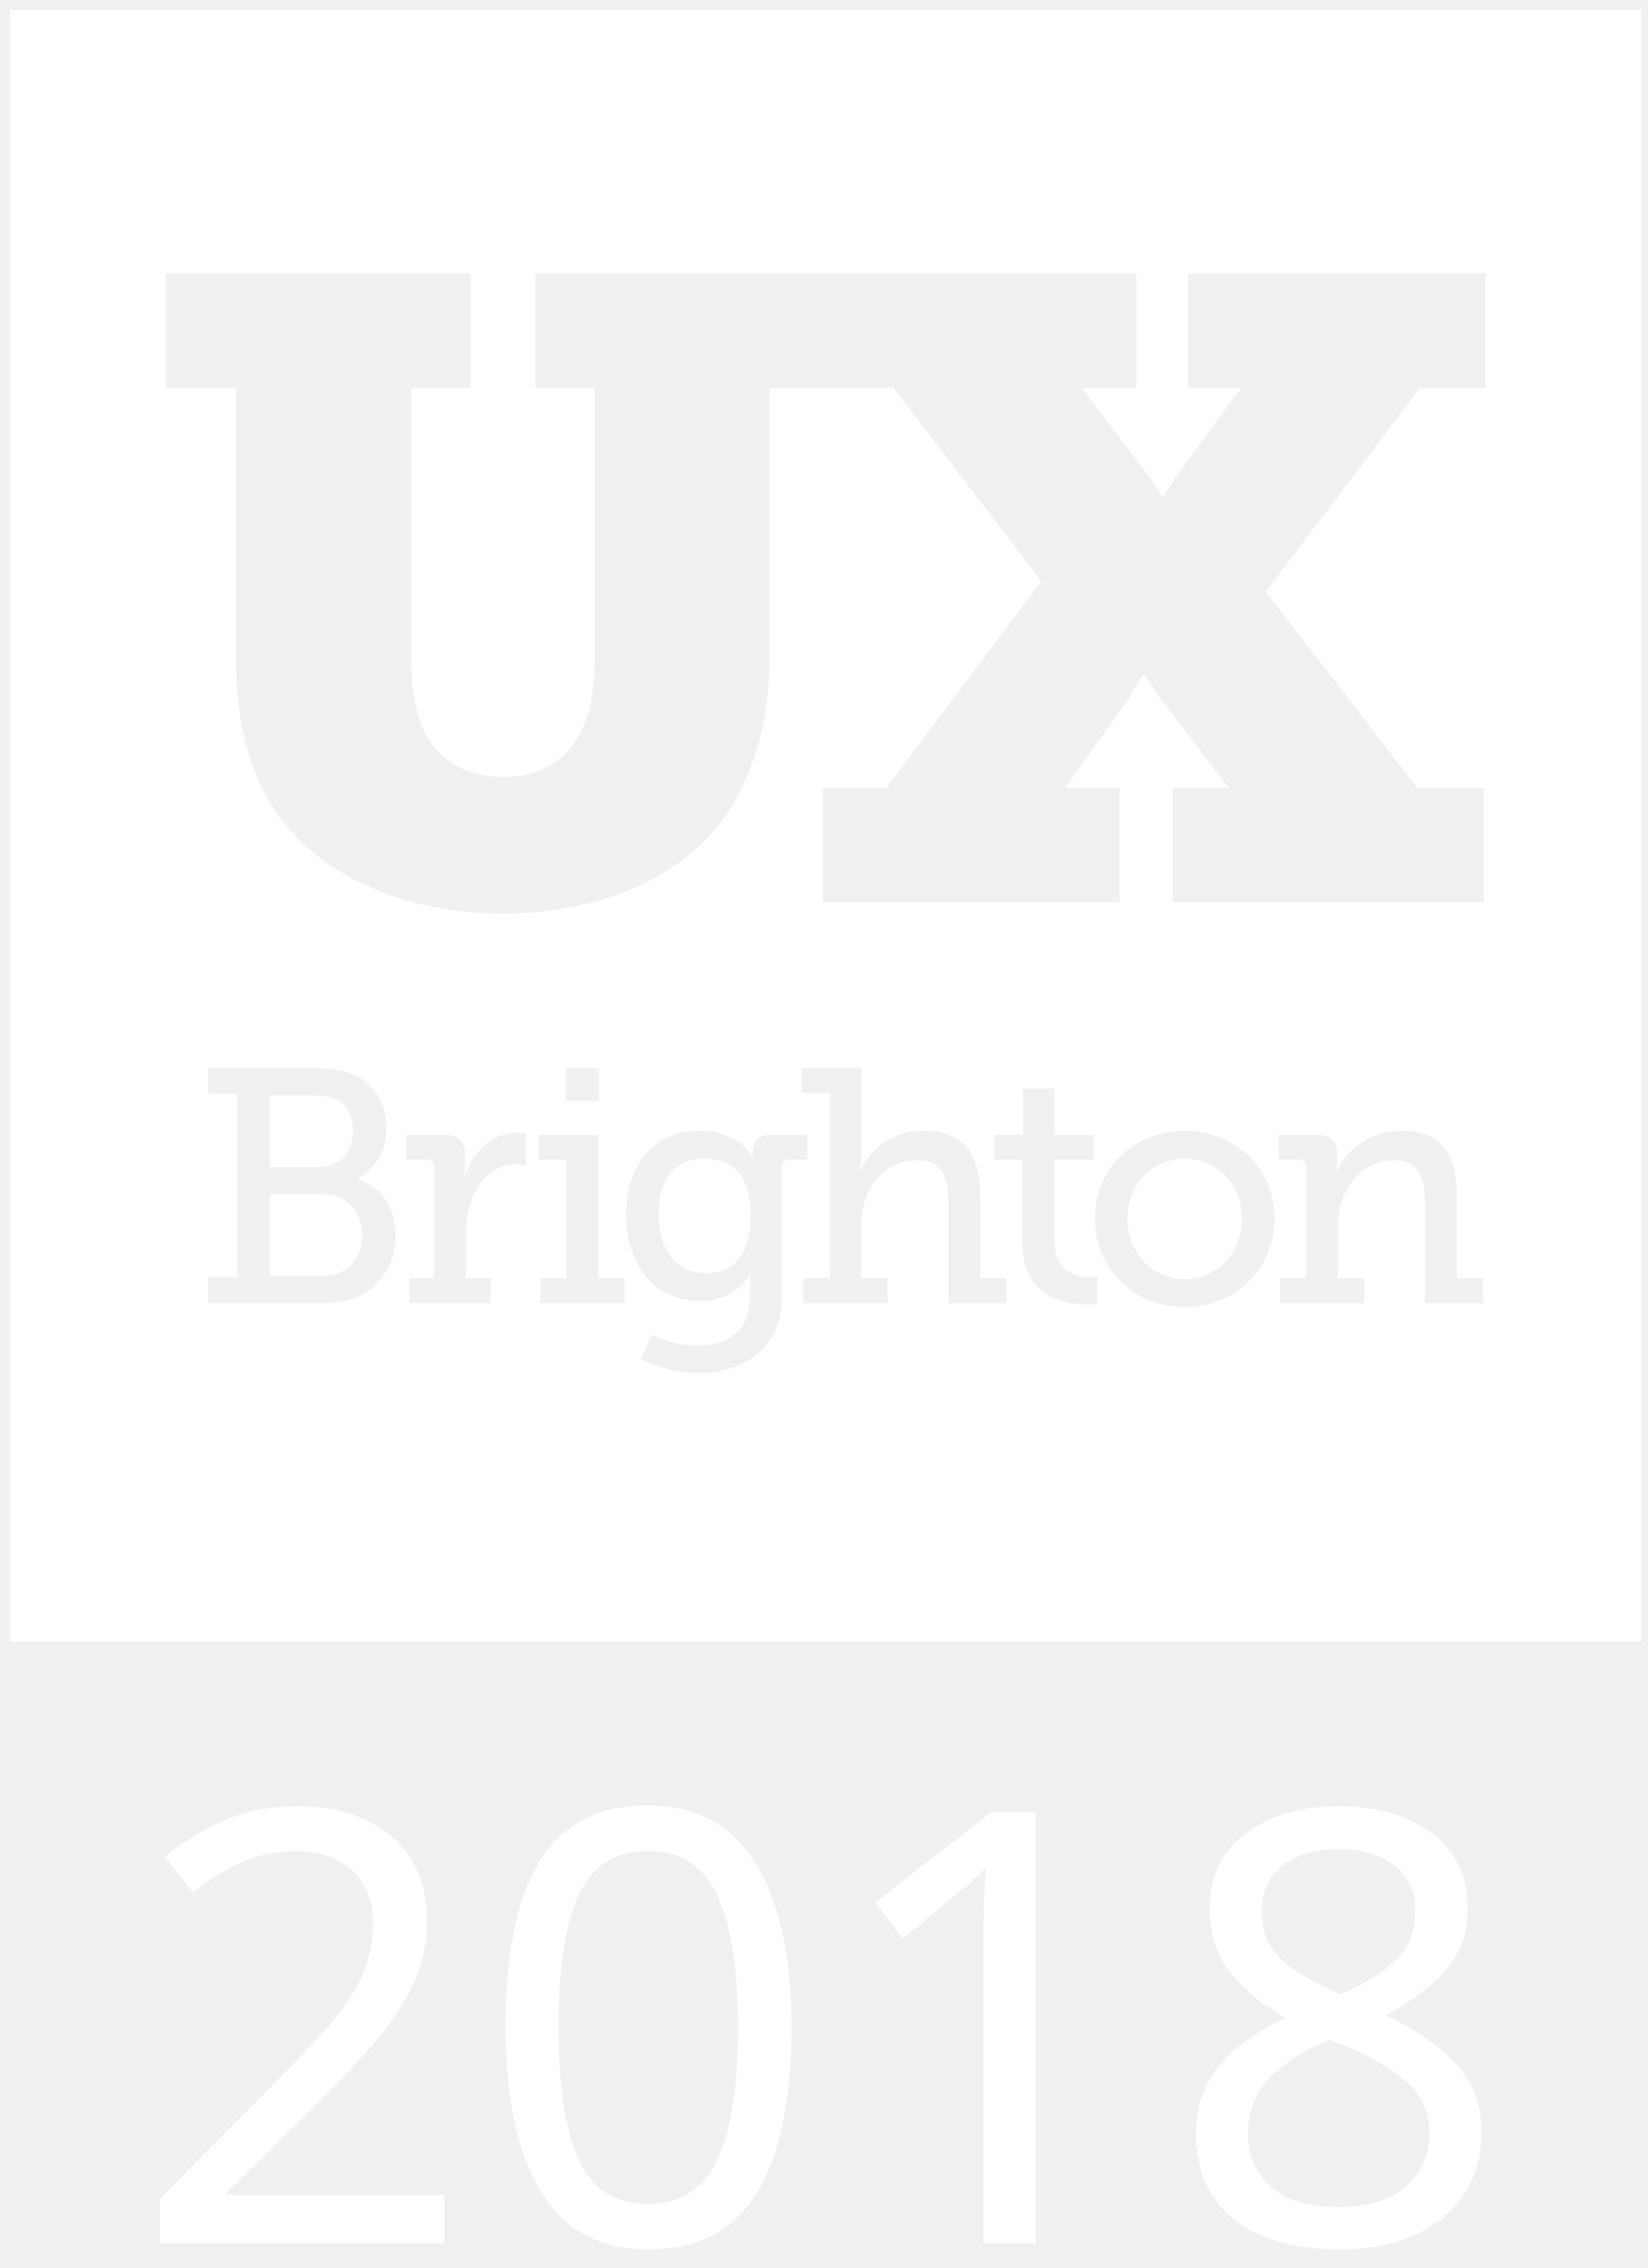
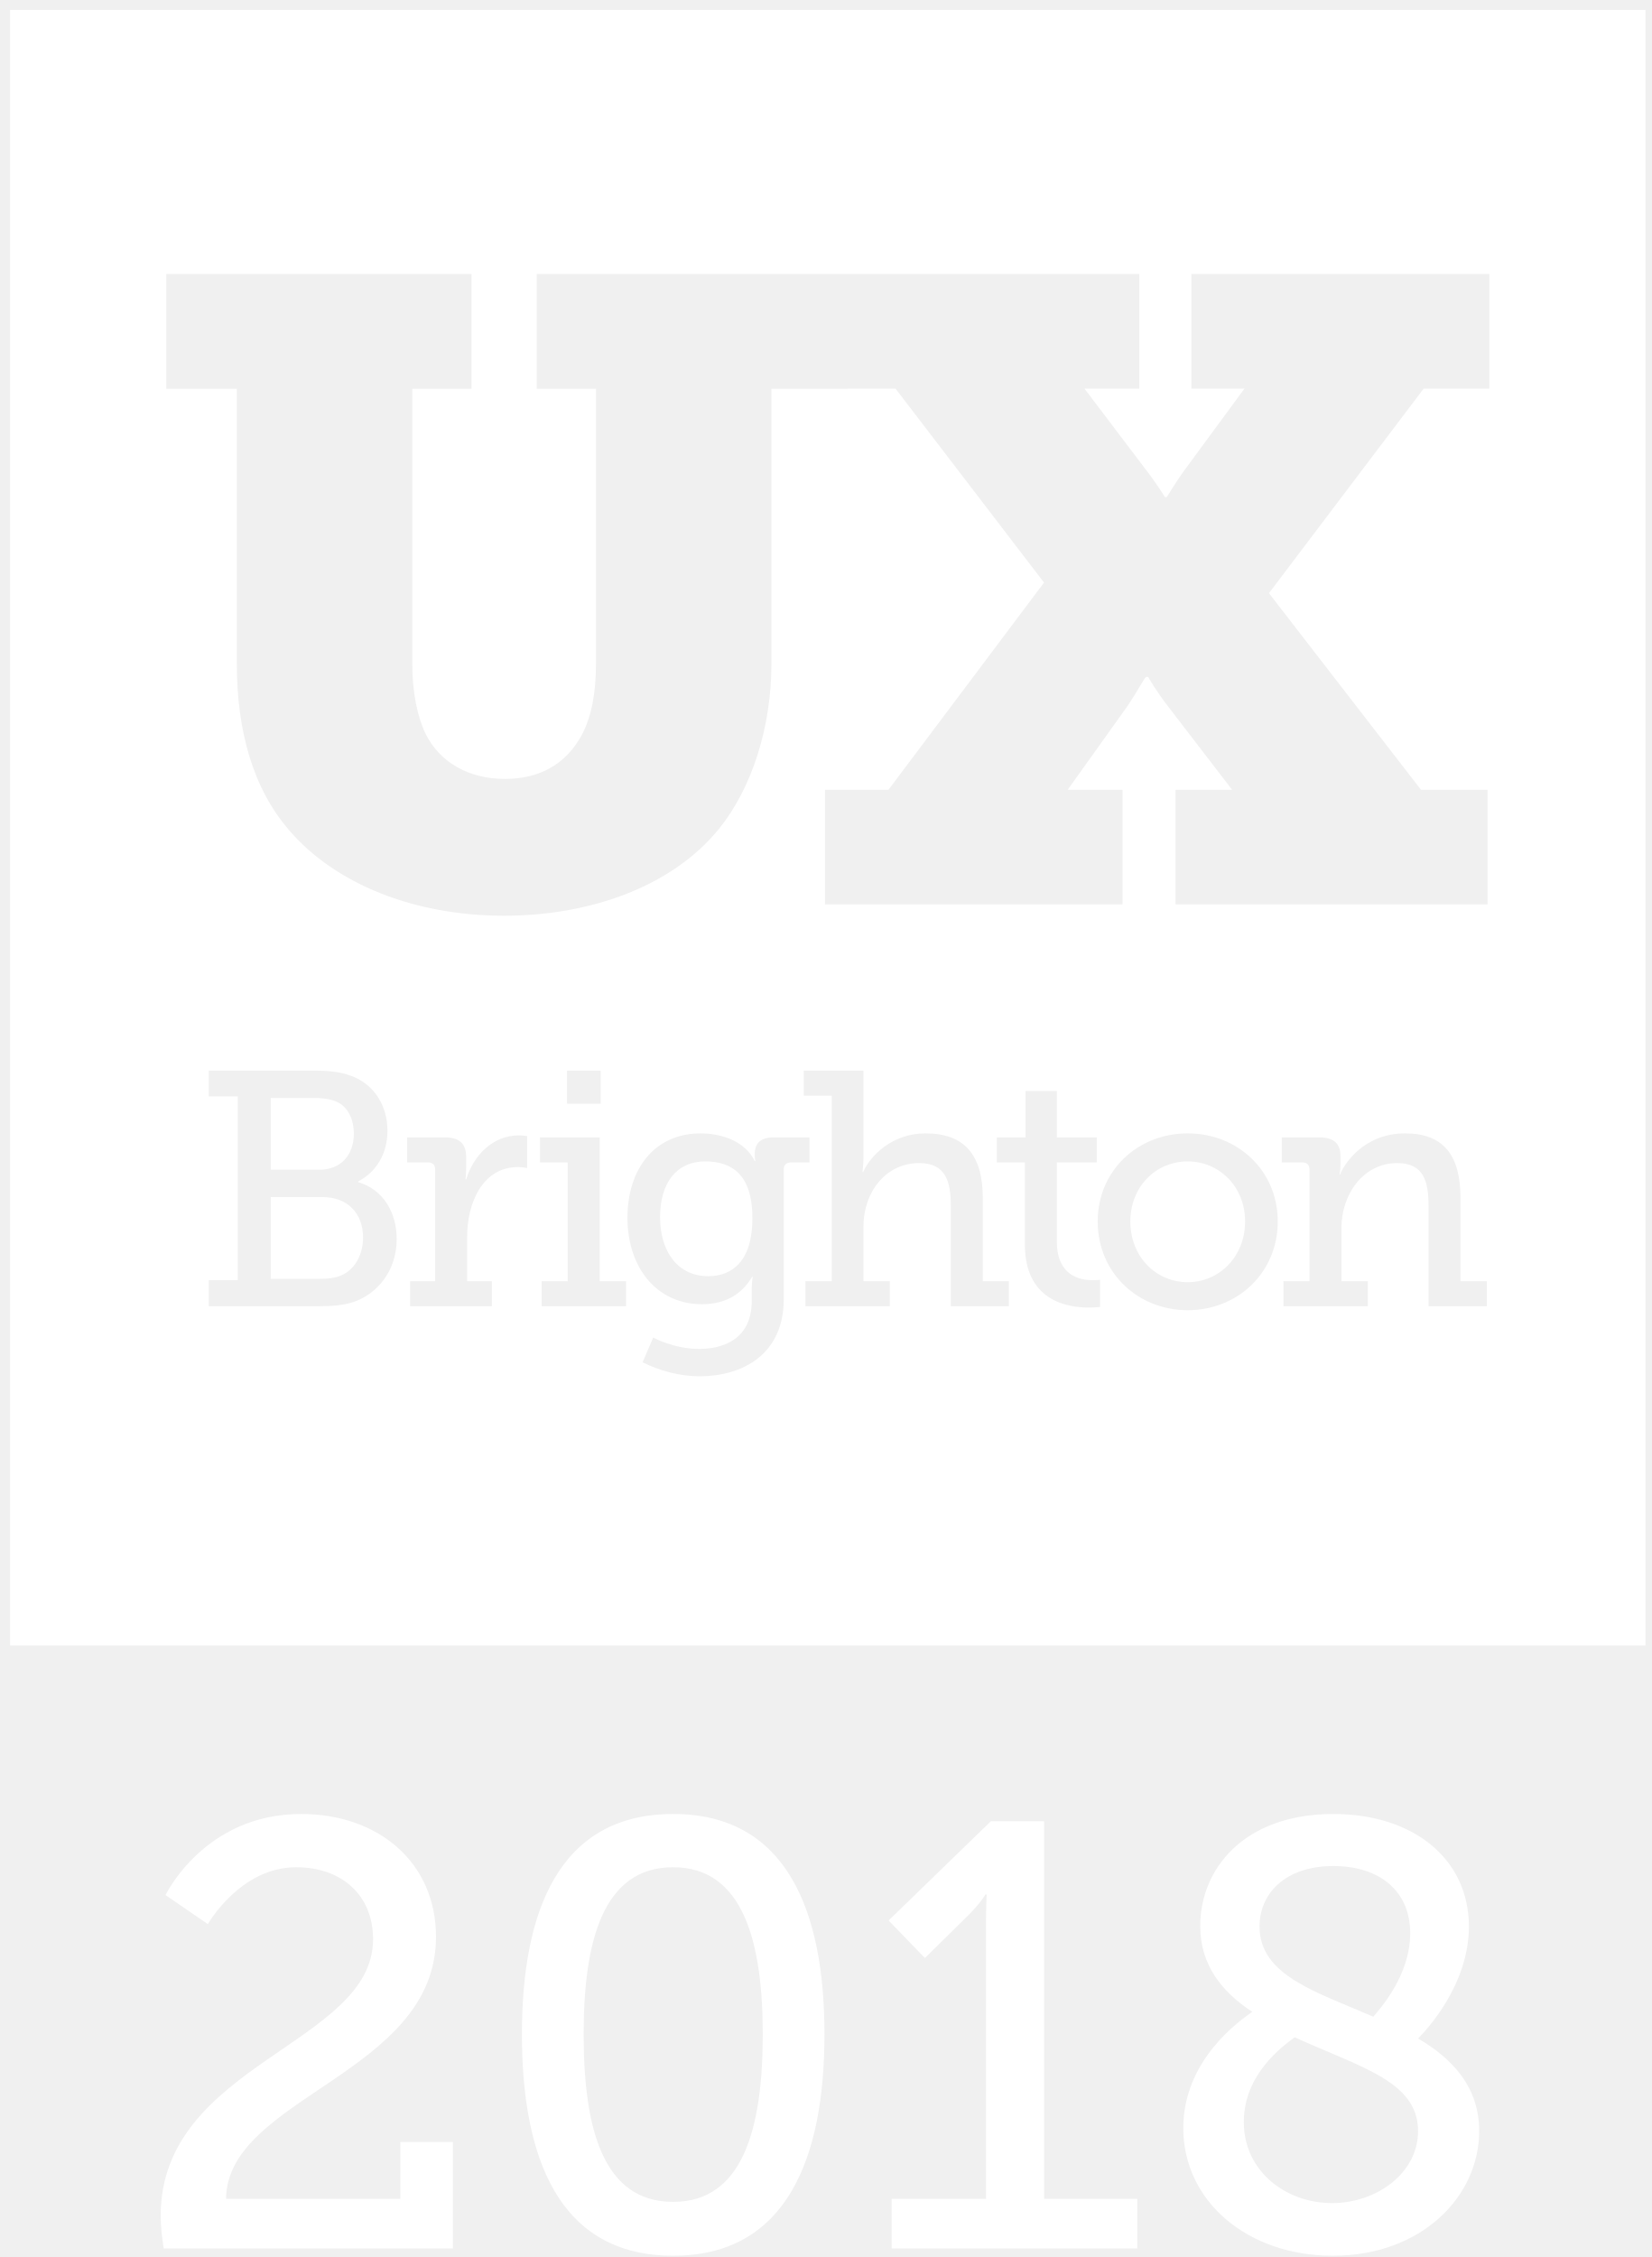
- <svg xmlns="http://www.w3.org/2000/svg" width="101px" height="139px" viewBox="0 0 101 139" version="1.1">
+ <svg xmlns="http://www.w3.org/2000/svg" width="101px" height="138px" viewBox="0 0 101 138" version="1.1">
  <defs />
-   <g id="Page-1" stroke="none" stroke-width="1" fill="none" fill-rule="evenodd">
-     <g id="The-grid" transform="translate(-941, -3048)" fill="#FFFFFF">
-       <g id="UX-Brighton-2018-logo-stacked-cutout-white" transform="translate(941.0125, 3047.637)">
-         <g id="Group-3">
-           <path d="M51.821,24.126 L54.748,24.126 L63.827,35.985 L54.316,48.652 L50.432,48.652 L50.432,55.659 L50.433,55.659 L68.625,55.659 L68.625,48.651 L65.274,48.651 L68.895,43.584 C69.599,42.559 69.976,41.751 70.084,41.751 L70.193,41.751 C70.193,41.751 70.678,42.613 71.435,43.584 L75.327,48.651 L71.868,48.651 L71.868,55.659 L90.951,55.659 L90.951,48.651 L86.877,48.651 L77.581,36.632 L87.039,24.126 L91.057,24.126 L91.057,17.118 L72.839,17.118 L72.839,24.126 L76.082,24.126 L72.514,28.977 C71.758,30.002 71.326,30.811 71.326,30.756 L71.218,30.756 C71.218,30.756 70.732,29.947 69.976,28.977 L66.301,24.126 L69.652,24.126 L69.652,17.118 L51.664,17.118 L32.806,17.118 L32.806,24.135 L36.429,24.135 L36.429,40.974 C36.429,42.753 36.158,44.157 35.569,45.291 C34.573,47.126 32.943,47.989 30.859,47.989 C28.64,47.989 26.874,46.963 26.014,45.235 C25.514,44.21 25.198,42.699 25.198,40.973 L25.198,24.135 L28.821,24.135 L28.821,17.118 L10.154,17.118 L10.154,24.135 L14.47,24.135 L14.47,40.973 C14.472,45.019 15.442,48.583 17.708,51.172 C20.512,54.411 25.313,56.354 30.815,56.354 C35.885,56.354 41.01,54.681 43.976,51.011 C45.971,48.529 47.158,44.803 47.158,40.973 L47.158,24.135 L51.821,24.135 L51.821,24.126 Z M0.606,0.972 L100.606,0.972 L100.606,100.972 L0.606,100.972 L0.606,0.972 Z M12.752,80.229 L19.486,80.229 C20.272,80.229 20.938,80.188 21.624,79.964 C23.095,79.454 24.244,78.026 24.244,76.128 C24.244,74.497 23.418,73.089 21.886,72.64 L21.886,72.599 C22.994,72.028 23.68,70.906 23.68,69.498 C23.68,67.948 22.853,66.765 21.725,66.255 C21.019,65.928 20.252,65.826 19.224,65.826 L12.752,65.826 L12.752,67.397 L14.526,67.397 L14.526,78.638 L12.752,78.638 L12.752,80.229 Z M16.543,71.885 L16.543,67.499 L19.224,67.499 C19.829,67.499 20.293,67.58 20.696,67.785 C21.301,68.132 21.624,68.846 21.624,69.682 C21.624,70.988 20.817,71.885 19.527,71.885 L16.543,71.885 Z M16.543,78.556 L16.543,73.558 L19.728,73.558 C21.22,73.558 22.188,74.537 22.188,76.026 C22.188,77.107 21.664,78.005 20.837,78.352 C20.454,78.515 19.97,78.555 19.567,78.555 L16.543,78.555 L16.543,78.556 Z M25.065,80.229 L30.065,80.229 L30.065,78.699 L28.553,78.699 L28.553,75.964 C28.553,73.946 29.481,71.722 31.658,71.722 C31.981,71.722 32.222,71.783 32.222,71.783 L32.222,69.825 C32.222,69.825 31.981,69.784 31.718,69.784 C30.146,69.784 28.956,70.967 28.492,72.476 L28.452,72.476 C28.452,72.476 28.492,72.171 28.492,71.763 L28.492,71.11 C28.492,70.273 28.069,69.906 27.182,69.906 L24.884,69.906 L24.884,71.436 L26.154,71.436 C26.436,71.436 26.597,71.579 26.597,71.885 L26.597,78.699 L25.065,78.699 L25.065,80.229 L25.065,80.229 Z M34.662,67.847 L36.718,67.847 L36.718,65.827 L34.662,65.827 L34.662,67.847 Z M33.109,80.229 L38.27,80.229 L38.27,78.699 L36.657,78.699 L36.657,69.906 L33.008,69.906 L33.008,71.437 L34.702,71.437 L34.702,78.699 L33.109,78.699 L33.109,80.229 L33.109,80.229 Z M49.236,80.229 L54.396,80.229 L54.396,78.699 L52.784,78.699 L52.784,75.394 C52.784,73.191 54.195,71.477 56.191,71.477 C57.824,71.477 58.126,72.62 58.126,74.068 L58.126,80.229 L61.675,80.229 L61.675,78.7 L60.083,78.7 L60.083,73.619 C60.083,70.988 58.974,69.661 56.575,69.661 C54.538,69.661 53.208,71.028 52.764,72.028 L52.724,72.028 C52.724,72.028 52.784,71.66 52.784,71.171 L52.784,65.826 L49.135,65.826 L49.135,67.356 L50.849,67.356 L50.849,78.699 L49.236,78.699 L49.236,80.229 Z M62.657,76.454 C62.657,79.902 65.258,80.31 66.548,80.31 C66.972,80.31 67.254,80.27 67.254,80.27 L67.254,78.618 C67.254,78.618 67.072,78.638 66.79,78.638 C66.024,78.638 64.612,78.372 64.612,76.27 L64.612,71.436 L67.051,71.436 L67.051,69.906 L64.612,69.906 L64.612,67.071 L62.696,67.071 L62.696,69.907 L60.942,69.907 L60.942,71.437 L62.656,71.437 L62.656,76.454 L62.657,76.454 Z M78.466,80.229 L83.628,80.229 L83.628,78.699 L82.014,78.699 L82.014,75.435 C82.014,73.374 83.365,71.477 85.422,71.477 C87.055,71.477 87.338,72.619 87.338,74.068 L87.338,80.229 L90.906,80.229 L90.906,78.699 L89.293,78.699 L89.293,73.619 C89.293,70.987 88.244,69.661 85.906,69.661 C83.325,69.661 82.135,71.619 81.934,72.17 L81.894,72.17 C81.894,72.17 81.954,71.905 81.954,71.579 L81.954,71.048 C81.954,70.293 81.55,69.906 80.664,69.906 L78.365,69.906 L78.365,71.436 L79.615,71.436 C79.898,71.436 80.06,71.579 80.06,71.885 L80.06,78.698 L78.466,78.698 L78.466,80.228 L78.466,80.228 L78.466,80.229 Z M67.11,75.047 C67.11,78.189 69.569,80.473 72.614,80.473 C75.659,80.473 78.119,78.188 78.119,75.047 C78.119,71.926 75.659,69.661 72.614,69.661 C69.569,69.661 67.11,71.926 67.11,75.047 Z M69.106,75.047 C69.106,72.905 70.679,71.375 72.614,71.375 C74.529,71.375 76.122,72.905 76.122,75.047 C76.122,77.209 74.529,78.76 72.614,78.76 C70.679,78.759 69.106,77.209 69.106,75.047 Z M39.927,82.146 L39.282,83.657 C40.29,84.166 41.54,84.513 42.77,84.513 C45.351,84.513 47.911,83.208 47.911,79.801 L47.911,71.845 C47.911,71.579 48.092,71.437 48.355,71.437 L49.484,71.437 L49.484,69.906 L47.306,69.906 C46.459,69.906 46.137,70.294 46.137,70.947 C46.137,71.212 46.177,71.355 46.177,71.355 L46.137,71.355 C45.573,70.172 44.162,69.662 42.831,69.662 C39.988,69.662 38.355,71.865 38.355,74.823 C38.355,77.801 40.089,80.106 42.911,80.106 C44.403,80.106 45.371,79.454 45.976,78.434 L46.016,78.434 C46.016,78.434 45.956,78.76 45.956,79.086 L45.956,79.902 C45.956,82.025 44.504,82.84 42.73,82.84 C41.197,82.84 39.927,82.146 39.927,82.146 Z M43.294,78.393 C41.459,78.393 40.35,76.924 40.35,74.782 C40.35,72.681 41.358,71.375 43.112,71.375 C44.705,71.375 45.996,72.15 45.996,74.843 C45.995,77.535 44.705,78.393 43.294,78.393 Z" id="Rectangle-1-copy" />
-         </g>
-         <text id="2018" font-family="MuseoSlab-500, Museo Slab" font-size="37" font-weight="normal">
-           <tspan x="8" y="137.842">2018</tspan>
-         </text>
+   <g id="The-grid" stroke="none" stroke-width="1" fill="none" fill-rule="evenodd" transform="translate(-941, -3048)">
+     <g id="UX-Brighton-2018-logo-stacked-cutout-white" transform="translate(941.0125, 3047.637)" fill="#FFFFFF">
+       <g id="Group-3">
+         <path d="M51.821,24.126 L54.748,24.126 L63.827,35.985 L54.316,48.652 L50.432,48.652 L50.432,55.659 L50.433,55.659 L68.625,55.659 L68.625,48.651 L65.274,48.651 L68.895,43.584 C69.599,42.559 69.976,41.751 70.084,41.751 L70.193,41.751 C70.193,41.751 70.678,42.613 71.435,43.584 L75.327,48.651 L71.868,48.651 L71.868,55.659 L90.951,55.659 L90.951,48.651 L86.877,48.651 L77.581,36.632 L87.039,24.126 L91.057,24.126 L91.057,17.118 L72.839,17.118 L72.839,24.126 L76.082,24.126 L72.514,28.977 C71.758,30.002 71.326,30.811 71.326,30.756 L71.218,30.756 C71.218,30.756 70.732,29.947 69.976,28.977 L66.301,24.126 L69.652,24.126 L69.652,17.118 L51.821,17.118 L32.806,17.118 L32.806,24.135 L36.429,24.135 L36.429,40.974 C36.429,42.753 36.158,44.157 35.569,45.291 C34.573,47.126 32.943,47.989 30.859,47.989 C28.64,47.989 26.874,46.963 26.014,45.235 C25.514,44.21 25.198,42.699 25.198,40.973 L25.198,24.135 L28.821,24.135 L28.821,17.118 L10.154,17.118 L10.154,24.135 L14.47,24.135 L14.47,40.973 C14.472,45.019 15.442,48.583 17.708,51.172 C20.512,54.411 25.313,56.354 30.815,56.354 C35.885,56.354 41.01,54.681 43.976,51.011 C45.971,48.529 47.158,44.803 47.158,40.973 L47.158,24.135 L51.821,24.135 L51.821,24.126 Z M0.606,0.972 L100.606,0.972 L100.606,100.972 L0.606,100.972 L0.606,0.972 Z M12.752,80.229 L19.486,80.229 C20.272,80.229 20.938,80.188 21.624,79.964 C23.095,79.454 24.244,78.026 24.244,76.128 C24.244,74.497 23.418,73.089 21.886,72.64 L21.886,72.599 C22.994,72.028 23.68,70.906 23.68,69.498 C23.68,67.948 22.853,66.765 21.725,66.255 C21.019,65.928 20.252,65.826 19.224,65.826 L12.752,65.826 L12.752,67.397 L14.526,67.397 L14.526,78.638 L12.752,78.638 L12.752,80.229 Z M16.543,71.885 L16.543,67.499 L19.224,67.499 C19.829,67.499 20.293,67.58 20.696,67.785 C21.301,68.132 21.624,68.846 21.624,69.682 C21.624,70.988 20.817,71.885 19.527,71.885 L16.543,71.885 Z M16.543,78.556 L16.543,73.558 L19.728,73.558 C21.22,73.558 22.188,74.537 22.188,76.026 C22.188,77.107 21.664,78.005 20.837,78.352 C20.454,78.515 19.97,78.555 19.567,78.555 L16.543,78.555 L16.543,78.556 Z M25.065,80.229 L30.065,80.229 L30.065,78.699 L28.553,78.699 L28.553,75.964 C28.553,73.946 29.481,71.722 31.658,71.722 C31.981,71.722 32.222,71.783 32.222,71.783 L32.222,69.825 C32.222,69.825 31.981,69.784 31.718,69.784 C30.146,69.784 28.956,70.967 28.492,72.476 L28.452,72.476 C28.452,72.476 28.492,72.171 28.492,71.763 L28.492,71.11 C28.492,70.273 28.069,69.906 27.182,69.906 L24.884,69.906 L24.884,71.436 L26.154,71.436 C26.436,71.436 26.597,71.579 26.597,71.885 L26.597,78.699 L25.065,78.699 L25.065,80.229 L25.065,80.229 Z M34.662,67.847 L36.718,67.847 L36.718,65.827 L34.662,65.827 L34.662,67.847 Z M33.109,80.229 L38.27,80.229 L38.27,78.699 L36.657,78.699 L36.657,69.906 L33.008,69.906 L33.008,71.437 L34.702,71.437 L34.702,78.699 L33.109,78.699 L33.109,80.229 L33.109,80.229 Z M49.236,80.229 L54.396,80.229 L54.396,78.699 L52.784,78.699 L52.784,75.394 C52.784,73.191 54.195,71.477 56.191,71.477 C57.824,71.477 58.126,72.62 58.126,74.068 L58.126,80.229 L61.675,80.229 L61.675,78.7 L60.083,78.7 L60.083,73.619 C60.083,70.988 58.974,69.661 56.575,69.661 C54.538,69.661 53.208,71.028 52.764,72.028 L52.724,72.028 C52.724,72.028 52.784,71.66 52.784,71.171 L52.784,65.826 L49.135,65.826 L49.135,67.356 L50.849,67.356 L50.849,78.699 L49.236,78.699 L49.236,80.229 Z M62.657,76.454 C62.657,79.902 65.258,80.31 66.548,80.31 C66.972,80.31 67.254,80.27 67.254,80.27 L67.254,78.618 C67.254,78.618 67.072,78.638 66.79,78.638 C66.024,78.638 64.612,78.372 64.612,76.27 L64.612,71.436 L67.051,71.436 L67.051,69.906 L64.612,69.906 L64.612,67.071 L62.696,67.071 L62.696,69.907 L60.942,69.907 L60.942,71.437 L62.656,71.437 L62.656,76.454 L62.657,76.454 Z M78.466,80.229 L83.628,80.229 L83.628,78.699 L82.014,78.699 L82.014,75.435 C82.014,73.374 83.365,71.477 85.422,71.477 C87.055,71.477 87.338,72.619 87.338,74.068 L87.338,80.229 L90.906,80.229 L90.906,78.699 L89.293,78.699 L89.293,73.619 C89.293,70.987 88.244,69.661 85.906,69.661 C83.325,69.661 82.135,71.619 81.934,72.17 L81.894,72.17 C81.894,72.17 81.954,71.905 81.954,71.579 L81.954,71.048 C81.954,70.293 81.55,69.906 80.664,69.906 L78.365,69.906 L78.365,71.436 L79.615,71.436 C79.898,71.436 80.06,71.579 80.06,71.885 L80.06,78.698 L78.466,78.698 L78.466,80.228 L78.466,80.228 L78.466,80.229 Z M67.11,75.047 C67.11,78.189 69.569,80.473 72.614,80.473 C75.659,80.473 78.119,78.188 78.119,75.047 C78.119,71.926 75.659,69.661 72.614,69.661 C69.569,69.661 67.11,71.926 67.11,75.047 Z M69.106,75.047 C69.106,72.905 70.679,71.375 72.614,71.375 C74.529,71.375 76.122,72.905 76.122,75.047 C76.122,77.209 74.529,78.76 72.614,78.76 C70.679,78.759 69.106,77.209 69.106,75.047 Z M39.927,82.146 L39.282,83.657 C40.29,84.166 41.54,84.513 42.77,84.513 C45.351,84.513 47.911,83.208 47.911,79.801 L47.911,71.845 C47.911,71.579 48.092,71.437 48.355,71.437 L49.484,71.437 L49.484,69.906 L47.306,69.906 C46.459,69.906 46.137,70.294 46.137,70.947 C46.137,71.212 46.177,71.355 46.177,71.355 L46.137,71.355 C45.573,70.172 44.162,69.662 42.831,69.662 C39.988,69.662 38.355,71.865 38.355,74.823 C38.355,77.801 40.089,80.106 42.911,80.106 C44.403,80.106 45.371,79.454 45.976,78.434 L46.016,78.434 C46.016,78.434 45.956,78.76 45.956,79.086 L45.956,79.902 C45.956,82.025 44.504,82.84 42.73,82.84 C41.197,82.84 39.927,82.146 39.927,82.146 Z M43.294,78.393 C41.459,78.393 40.35,76.924 40.35,74.782 C40.35,72.681 41.358,71.375 43.112,71.375 C44.705,71.375 45.996,72.15 45.996,74.843 C45.995,77.535 44.705,78.393 43.294,78.393 Z" id="Rectangle-1-copy" />
      </g>
+       <path d="M9.998,137.842 C9.887,137.139 9.813,136.473 9.813,135.844 C9.813,126.52 22.8,125.373 22.8,118.935 C22.8,116.234 20.876,114.532 18.101,114.532 C14.66,114.532 12.699,118.01 12.699,118.01 L10.109,116.234 C10.109,116.234 12.477,111.276 18.397,111.276 C23.17,111.276 26.648,114.273 26.648,118.787 C26.648,127.186 13.883,128.555 13.809,134.808 L24.465,134.808 L24.465,131.33 L27.684,131.33 L27.684,137.842 L9.998,137.842 Z M41.152,138.286 C34.159,138.286 31.902,132.292 31.902,124.744 C31.902,117.233 34.159,111.276 41.152,111.276 C48.108,111.276 50.402,117.233 50.402,124.744 C50.402,132.292 48.108,138.286 41.152,138.286 Z M41.152,134.993 C45.407,134.993 46.628,130.516 46.628,124.744 C46.628,119.046 45.407,114.532 41.152,114.532 C36.86,114.532 35.676,119.046 35.676,124.744 C35.676,130.516 36.86,134.993 41.152,134.993 Z M54.509,137.842 L54.509,134.808 L60.281,134.808 L60.281,117.788 C60.281,116.974 60.318,116.197 60.318,116.197 L60.244,116.197 C60.244,116.197 59.948,116.752 58.986,117.677 L56.544,120.082 L54.324,117.788 L60.577,111.72 L63.833,111.72 L63.833,134.808 L69.531,134.808 L69.531,137.842 L54.509,137.842 Z M72.343,130.479 C72.343,126.298 75.821,123.893 76.561,123.375 C74.711,122.154 73.379,120.526 73.379,118.121 C73.379,114.643 76.043,111.276 81.519,111.276 C86.403,111.276 89.807,114.014 89.807,118.158 C89.807,121.747 87.18,124.522 86.699,125.003 C88.845,126.261 90.436,128 90.436,130.664 C90.436,134.66 86.921,138.286 81.482,138.286 C76.265,138.286 72.343,134.956 72.343,130.479 Z M77.005,118.158 C77.005,121.155 80.483,122.154 83.961,123.671 C84.368,123.19 86.218,121.155 86.218,118.565 C86.218,115.975 84.331,114.458 81.519,114.458 C78.596,114.458 77.005,116.123 77.005,118.158 Z M76.043,130.109 C76.043,133.106 78.596,135.067 81.445,135.067 C84.183,135.067 86.699,133.217 86.699,130.664 C86.699,127.63 83.221,126.779 79.151,124.929 C78.411,125.484 76.043,127.186 76.043,130.109 Z" id="2018" />
    </g>
  </g>
</svg>
